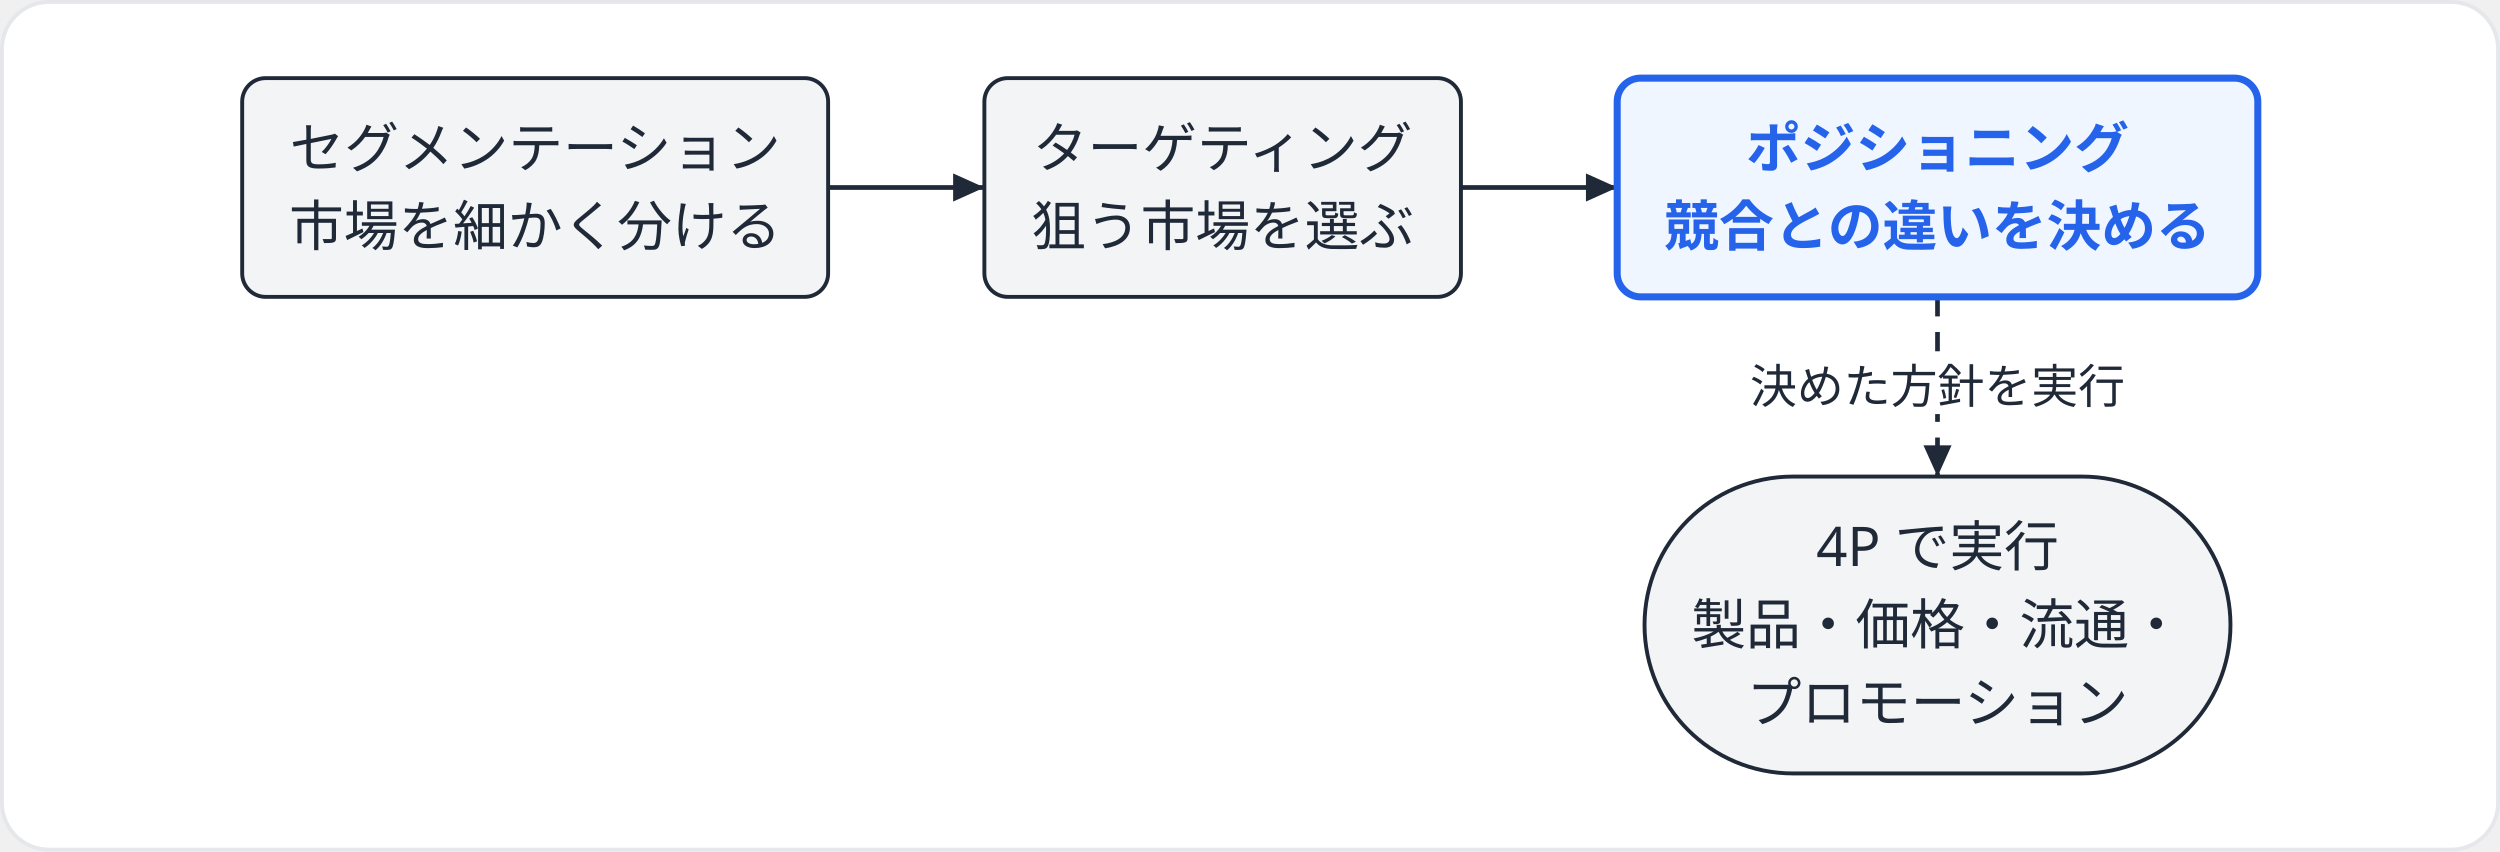
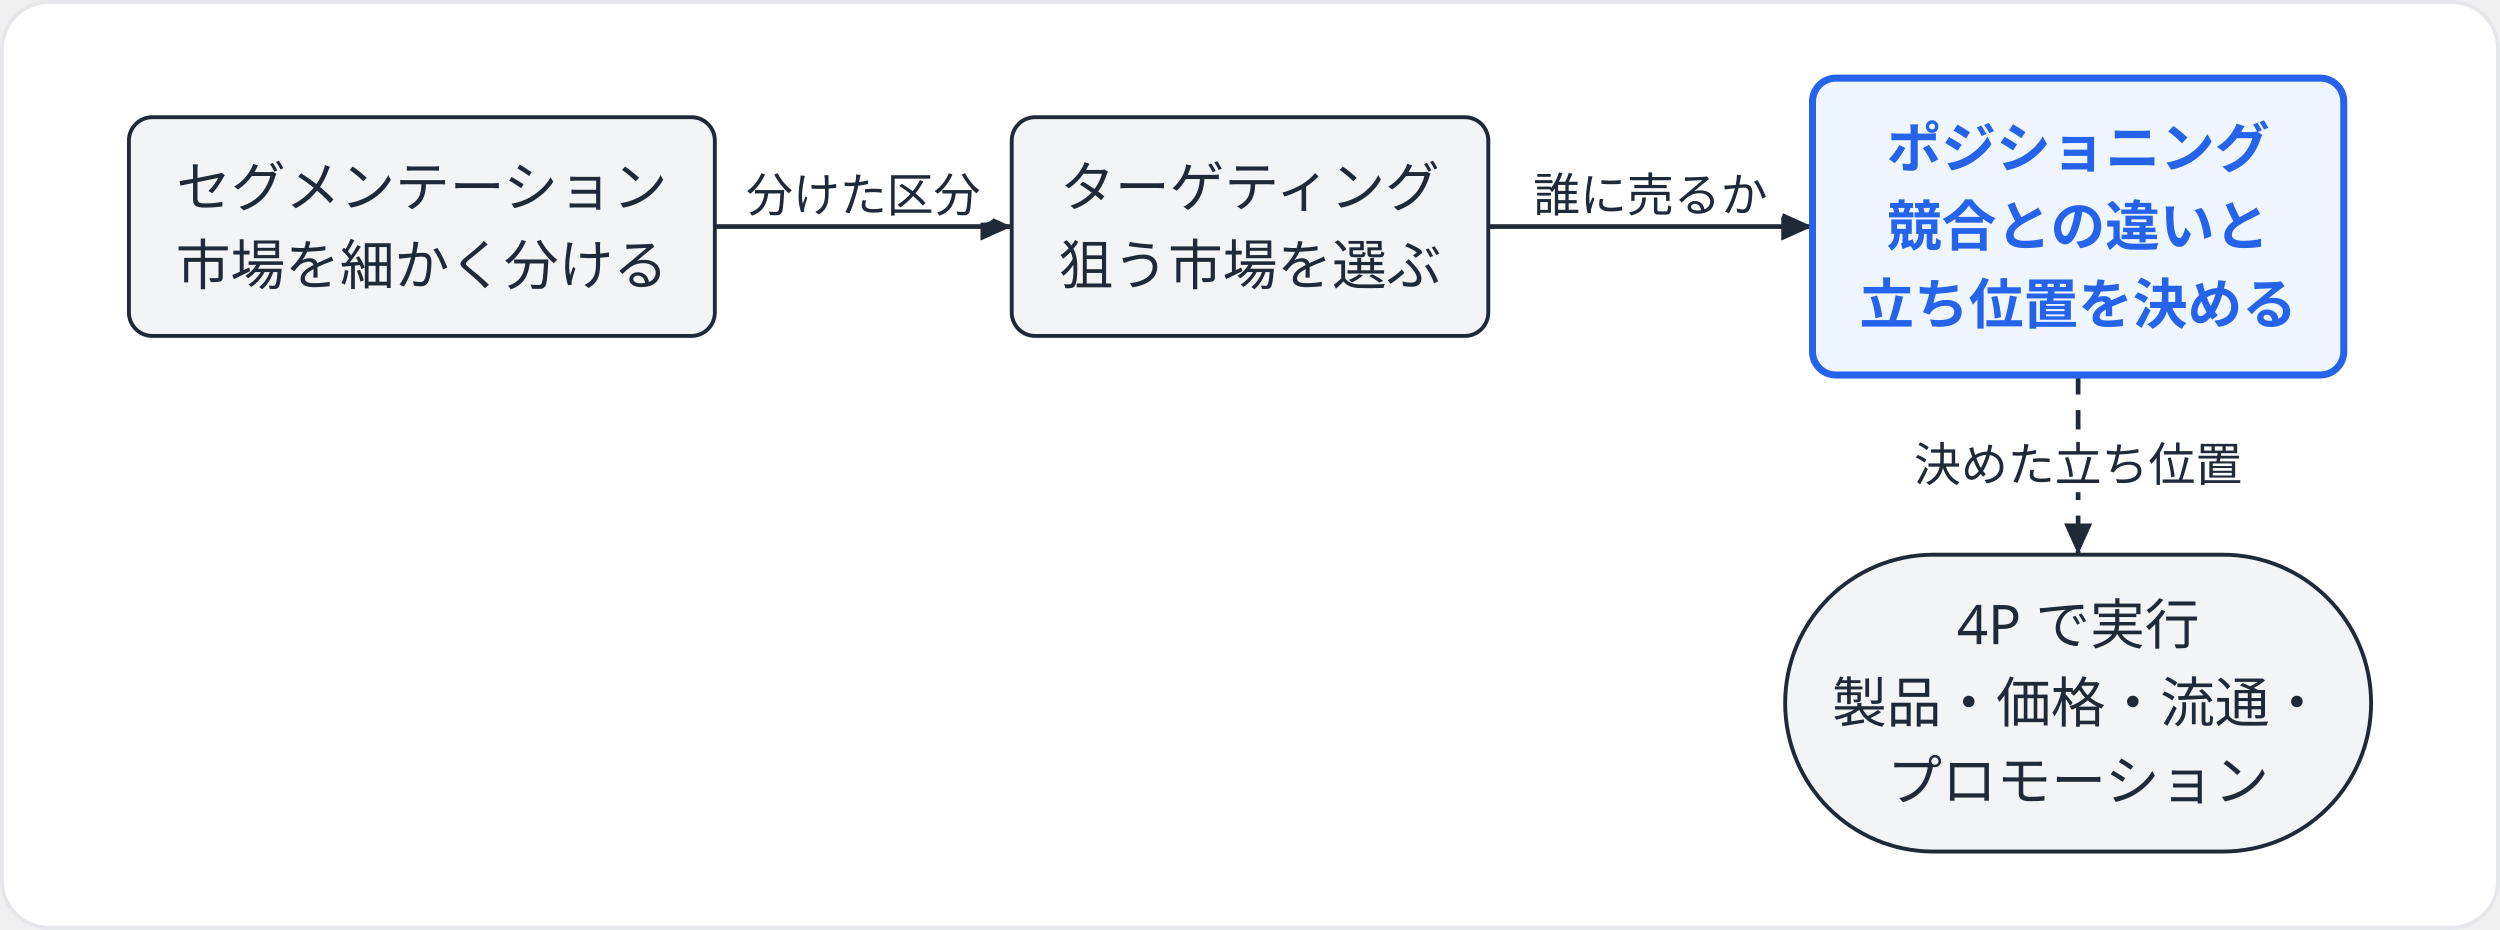
- <svg xmlns="http://www.w3.org/2000/svg" width="640" height="218" viewBox="0 0 640 218">
-   <rect x="0.5" y="0.5" width="639" height="217" rx="12" fill="#ffffff" stroke="#e5e7eb" stroke-width="1" />
-   <g transform="translate(62 20)">
-     <polyline points="150,28 190,28" fill="none" stroke="#1f2937" stroke-width="1.2" stroke-linejoin="round" />
-     <polygon points="190,28 182,31.6 182,24.4" fill="#1f2937" />
-     <polyline points="312,28 352,28" fill="none" stroke="#1f2937" stroke-width="1.2" stroke-linejoin="round" />
-     <polygon points="352,28 344,31.6 344,24.4" fill="#1f2937" />
-     <polyline points="434,56 434,102" fill="none" stroke="#1f2937" stroke-width="1.2" stroke-dasharray="5 4" stroke-linejoin="round" />
-     <polygon points="434,102 430.4,94 437.6,94" fill="#1f2937" />
-     <rect x="0" y="0" width="150" height="56" rx="6" fill="#f3f4f6" stroke="#1f2937" stroke-width="1" />
-     <text x="75" y="22.9" font-family="Hiragino Sans, Hiragino Kaku Gothic ProN, Noto Sans JP, Yu Gothic, Meiryo, sans-serif" font-size="14" fill="#1f2937" text-anchor="middle">セグメンテーション</text>
-     <text x="75" y="42.9" font-family="Hiragino Sans, Hiragino Kaku Gothic ProN, Noto Sans JP, Yu Gothic, Meiryo, sans-serif" font-size="14" fill="#1f2937" text-anchor="middle">市場を細かく分ける</text>
-     <rect x="190" y="0" width="122" height="56" rx="6" fill="#f3f4f6" stroke="#1f2937" stroke-width="1" />
-     <text x="251" y="22.9" font-family="Hiragino Sans, Hiragino Kaku Gothic ProN, Noto Sans JP, Yu Gothic, Meiryo, sans-serif" font-size="14" fill="#1f2937" text-anchor="middle">ターゲティング</text>
-     <text x="251" y="42.9" font-family="Hiragino Sans, Hiragino Kaku Gothic ProN, Noto Sans JP, Yu Gothic, Meiryo, sans-serif" font-size="14" fill="#1f2937" text-anchor="middle">狙う市場を選ぶ</text>
-     <rect x="352" y="0" width="164" height="56" rx="6" fill="#eff6ff" stroke="#2563eb" stroke-width="1.8" />
-     <text x="434" y="22.9" font-family="Hiragino Sans, Hiragino Kaku Gothic ProN, Noto Sans JP, Yu Gothic, Meiryo, sans-serif" font-size="14" fill="#2563eb" text-anchor="middle" font-weight="600">ポジショニング</text>
-     <text x="434" y="42.9" font-family="Hiragino Sans, Hiragino Kaku Gothic ProN, Noto Sans JP, Yu Gothic, Meiryo, sans-serif" font-size="14" fill="#2563eb" text-anchor="middle" font-weight="600">競合との違いを決める</text>
-     <rect x="359" y="102" width="150" height="76" rx="38" fill="#f3f4f6" stroke="#1f2937" stroke-width="1" />
-     <text x="434" y="124.9" font-family="Hiragino Sans, Hiragino Kaku Gothic ProN, Noto Sans JP, Yu Gothic, Meiryo, sans-serif" font-size="14" fill="#1f2937" text-anchor="middle">4P で実行</text>
-     <text x="434" y="144.9" font-family="Hiragino Sans, Hiragino Kaku Gothic ProN, Noto Sans JP, Yu Gothic, Meiryo, sans-serif" font-size="14" fill="#1f2937" text-anchor="middle">製品・価格・流通・</text>
-     <text x="434" y="164.9" font-family="Hiragino Sans, Hiragino Kaku Gothic ProN, Noto Sans JP, Yu Gothic, Meiryo, sans-serif" font-size="14" fill="#1f2937" text-anchor="middle">プロモーション</text>
-     <rect x="382" y="70" width="104" height="16" rx="3" fill="#ffffff" />
-     <text x="434" y="83.2" font-family="Hiragino Sans, Hiragino Kaku Gothic ProN, Noto Sans JP, Yu Gothic, Meiryo, sans-serif" font-size="12" fill="#1f2937" text-anchor="middle">決めた方針を実行</text>
+ <svg xmlns="http://www.w3.org/2000/svg" width="640" height="238" viewBox="0 0 640 238">
+   <rect x="0.5" y="0.5" width="639" height="237" rx="12" fill="#ffffff" stroke="#e5e7eb" stroke-width="1" />
+   <g transform="translate(33 20)">
+     <polyline points="150,38 226,38" fill="none" stroke="#1f2937" stroke-width="1.2" stroke-linejoin="round" />
+     <polygon points="226,38 218,41.6 218,34.4" fill="#1f2937" />
+     <polyline points="348,38 431,38" fill="none" stroke="#1f2937" stroke-width="1.2" stroke-linejoin="round" />
+     <polygon points="431,38 423,41.6 423,34.4" fill="#1f2937" />
+     <polyline points="499,76 499,122" fill="none" stroke="#1f2937" stroke-width="1.2" stroke-dasharray="5 4" stroke-linejoin="round" />
+     <polygon points="499,122 495.4,114 502.6,114" fill="#1f2937" />
+     <rect x="0" y="10" width="150" height="56" rx="6" fill="#f3f4f6" stroke="#1f2937" stroke-width="1" />
+     <text x="75" y="32.9" font-family="Hiragino Sans, Hiragino Kaku Gothic ProN, Noto Sans JP, Yu Gothic, Meiryo, sans-serif" font-size="14" fill="#1f2937" text-anchor="middle">セグメンテーション</text>
+     <text x="75" y="52.9" font-family="Hiragino Sans, Hiragino Kaku Gothic ProN, Noto Sans JP, Yu Gothic, Meiryo, sans-serif" font-size="14" fill="#1f2937" text-anchor="middle">市場を細かく分ける</text>
+     <rect x="226" y="10" width="122" height="56" rx="6" fill="#f3f4f6" stroke="#1f2937" stroke-width="1" />
+     <text x="287" y="32.9" font-family="Hiragino Sans, Hiragino Kaku Gothic ProN, Noto Sans JP, Yu Gothic, Meiryo, sans-serif" font-size="14" fill="#1f2937" text-anchor="middle">ターゲティング</text>
+     <text x="287" y="52.9" font-family="Hiragino Sans, Hiragino Kaku Gothic ProN, Noto Sans JP, Yu Gothic, Meiryo, sans-serif" font-size="14" fill="#1f2937" text-anchor="middle">狙う市場を選ぶ</text>
+     <rect x="431" y="0" width="136" height="76" rx="6" fill="#eff6ff" stroke="#2563eb" stroke-width="1.8" />
+     <text x="499" y="22.9" font-family="Hiragino Sans, Hiragino Kaku Gothic ProN, Noto Sans JP, Yu Gothic, Meiryo, sans-serif" font-size="14" fill="#2563eb" text-anchor="middle" font-weight="600">ポジショニング</text>
+     <text x="499" y="42.9" font-family="Hiragino Sans, Hiragino Kaku Gothic ProN, Noto Sans JP, Yu Gothic, Meiryo, sans-serif" font-size="14" fill="#2563eb" text-anchor="middle" font-weight="600">競合との違いと</text>
+     <text x="499" y="62.9" font-family="Hiragino Sans, Hiragino Kaku Gothic ProN, Noto Sans JP, Yu Gothic, Meiryo, sans-serif" font-size="14" fill="#2563eb" text-anchor="middle" font-weight="600">立ち位置を決める</text>
+     <rect x="424" y="122" width="150" height="76" rx="38" fill="#f3f4f6" stroke="#1f2937" stroke-width="1" />
+     <text x="499" y="144.9" font-family="Hiragino Sans, Hiragino Kaku Gothic ProN, Noto Sans JP, Yu Gothic, Meiryo, sans-serif" font-size="14" fill="#1f2937" text-anchor="middle">4P で実行</text>
+     <text x="499" y="164.9" font-family="Hiragino Sans, Hiragino Kaku Gothic ProN, Noto Sans JP, Yu Gothic, Meiryo, sans-serif" font-size="14" fill="#1f2937" text-anchor="middle">製品・価格・流通・</text>
+     <text x="499" y="184.9" font-family="Hiragino Sans, Hiragino Kaku Gothic ProN, Noto Sans JP, Yu Gothic, Meiryo, sans-serif" font-size="14" fill="#1f2937" text-anchor="middle">プロモーション</text>
+     <rect x="154" y="21" width="68" height="16" rx="3" fill="#ffffff" />
+     <text x="188" y="34.2" font-family="Hiragino Sans, Hiragino Kaku Gothic ProN, Noto Sans JP, Yu Gothic, Meiryo, sans-serif" font-size="12" fill="#1f2937" text-anchor="middle">分けた区分</text>
+     <rect x="355.5" y="21" width="68" height="16" rx="3" fill="#ffffff" />
+     <text x="389.5" y="34.2" font-family="Hiragino Sans, Hiragino Kaku Gothic ProN, Noto Sans JP, Yu Gothic, Meiryo, sans-serif" font-size="12" fill="#1f2937" text-anchor="middle">誰に売るか</text>
+     <rect x="453" y="90" width="92" height="16" rx="3" fill="#ffffff" />
+     <text x="499" y="103.2" font-family="Hiragino Sans, Hiragino Kaku Gothic ProN, Noto Sans JP, Yu Gothic, Meiryo, sans-serif" font-size="12" fill="#1f2937" text-anchor="middle">決めた立ち位置</text>
  </g>
</svg>
